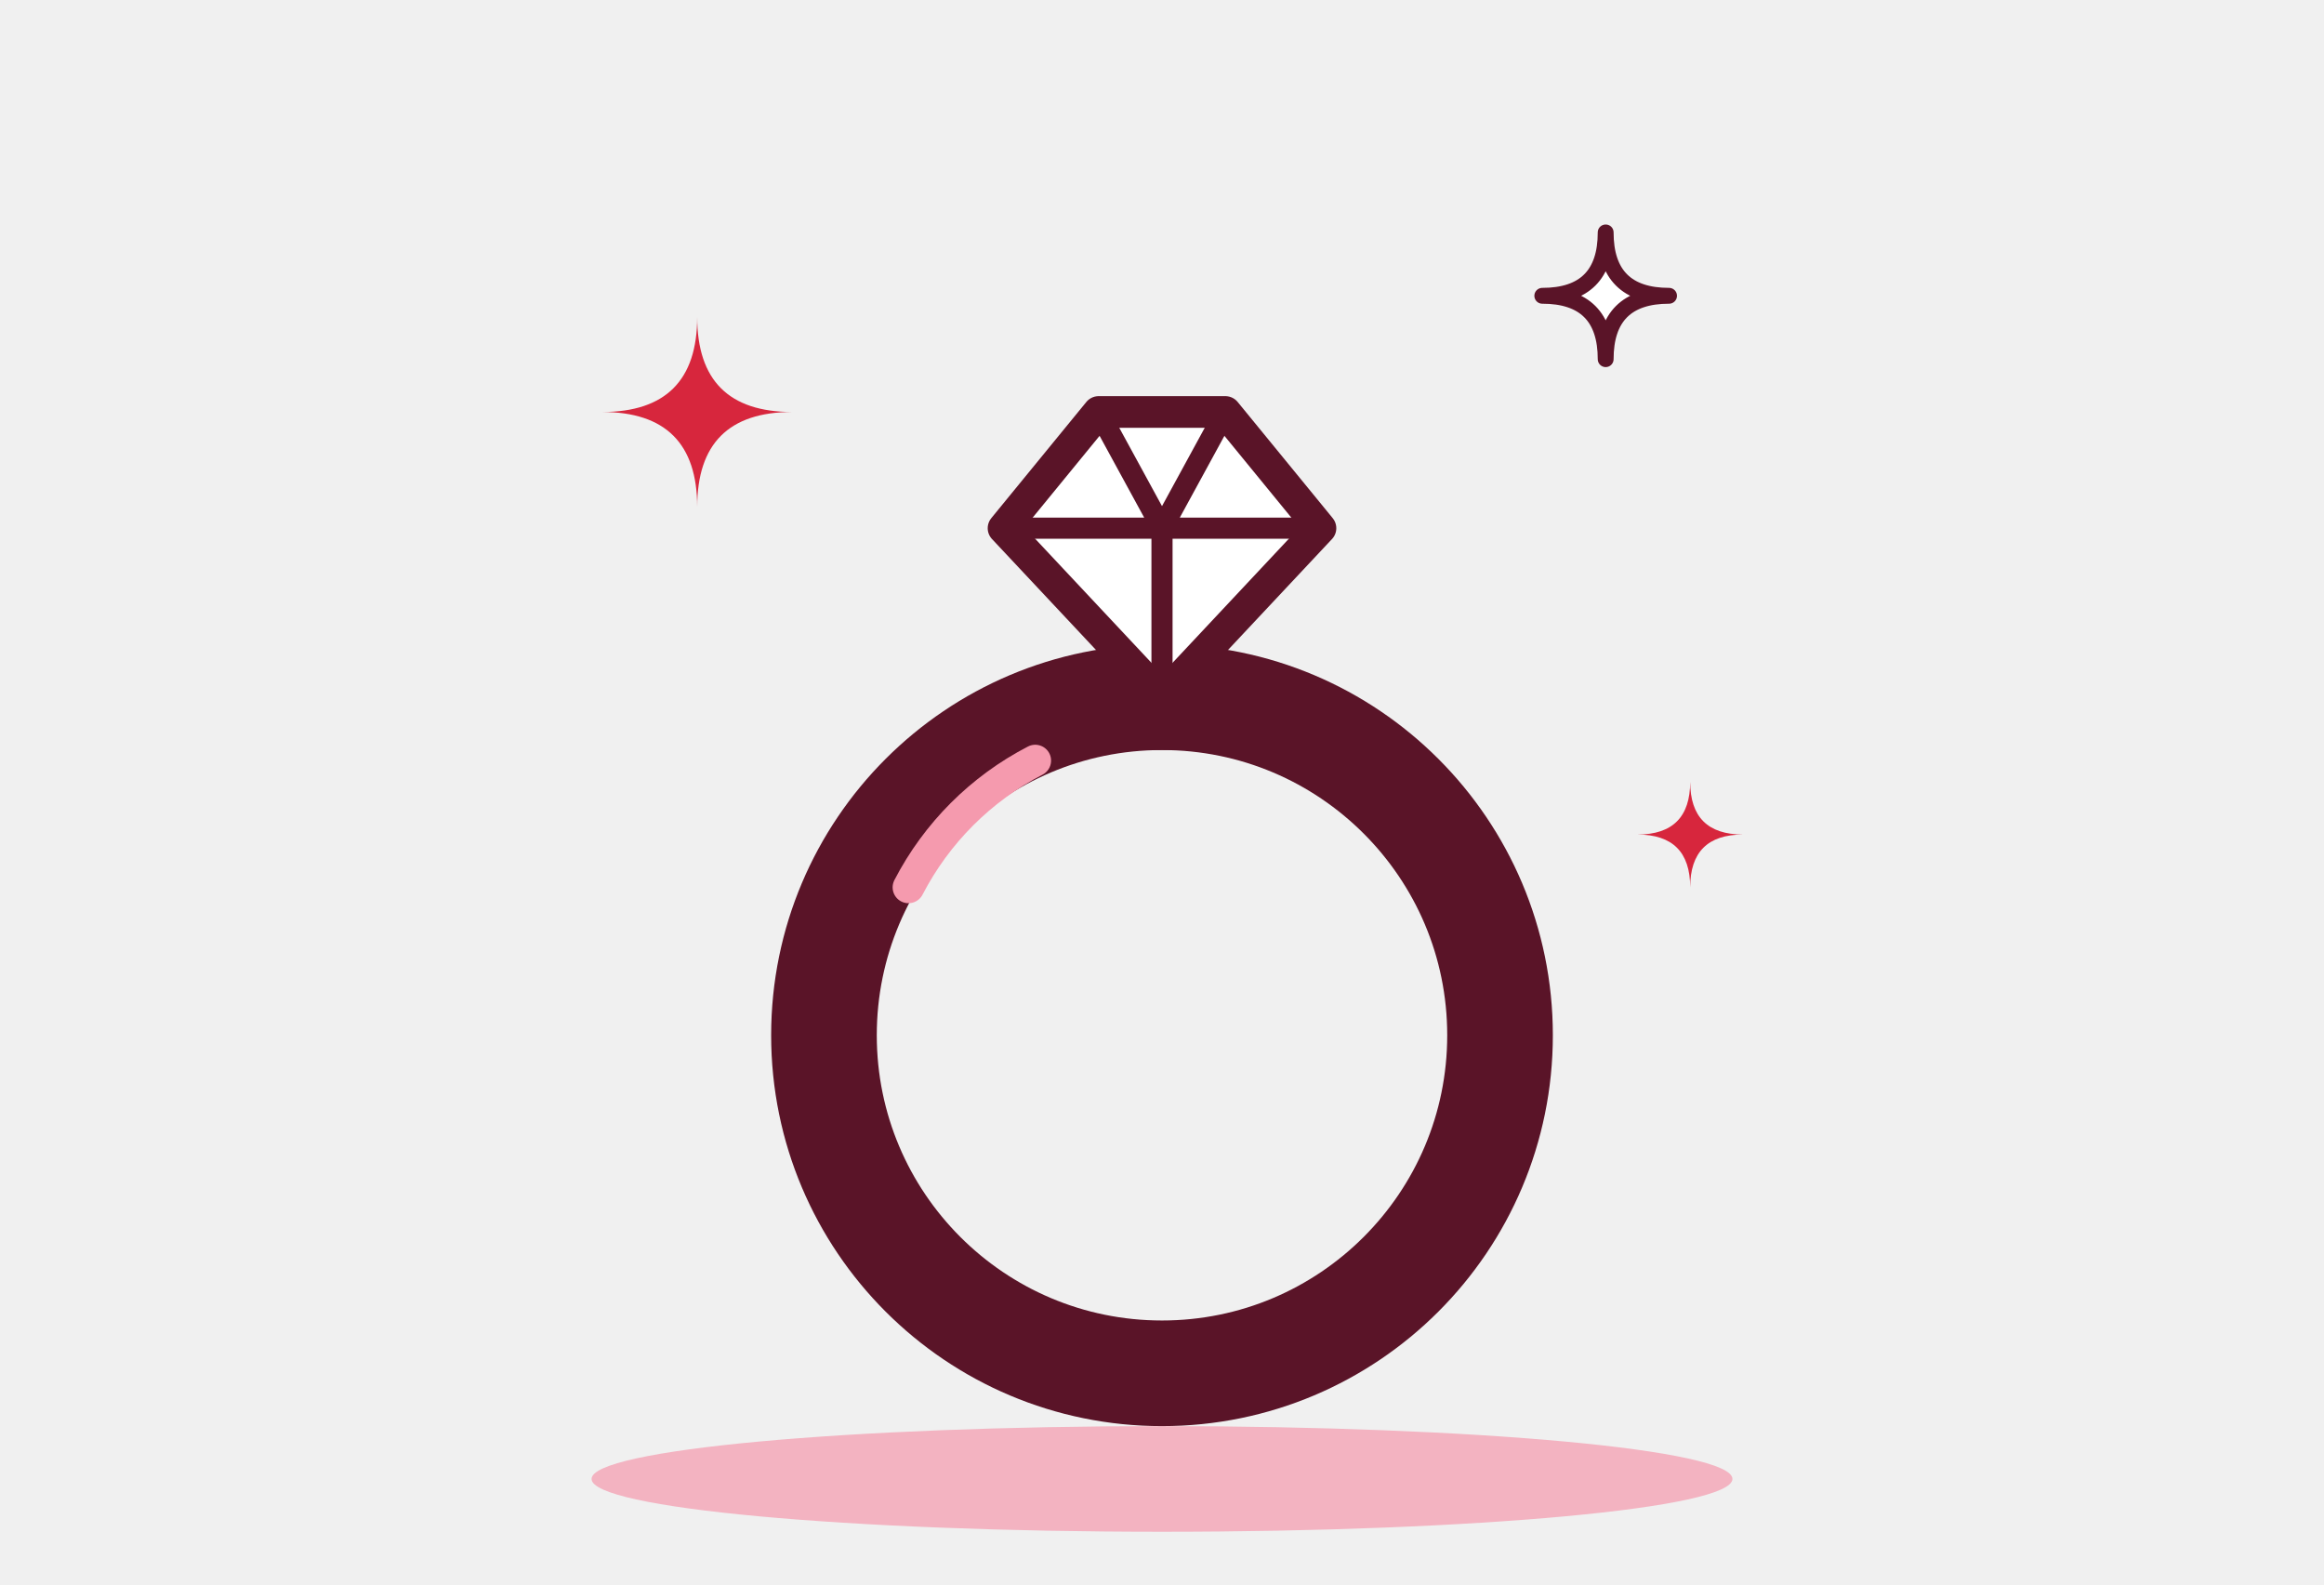
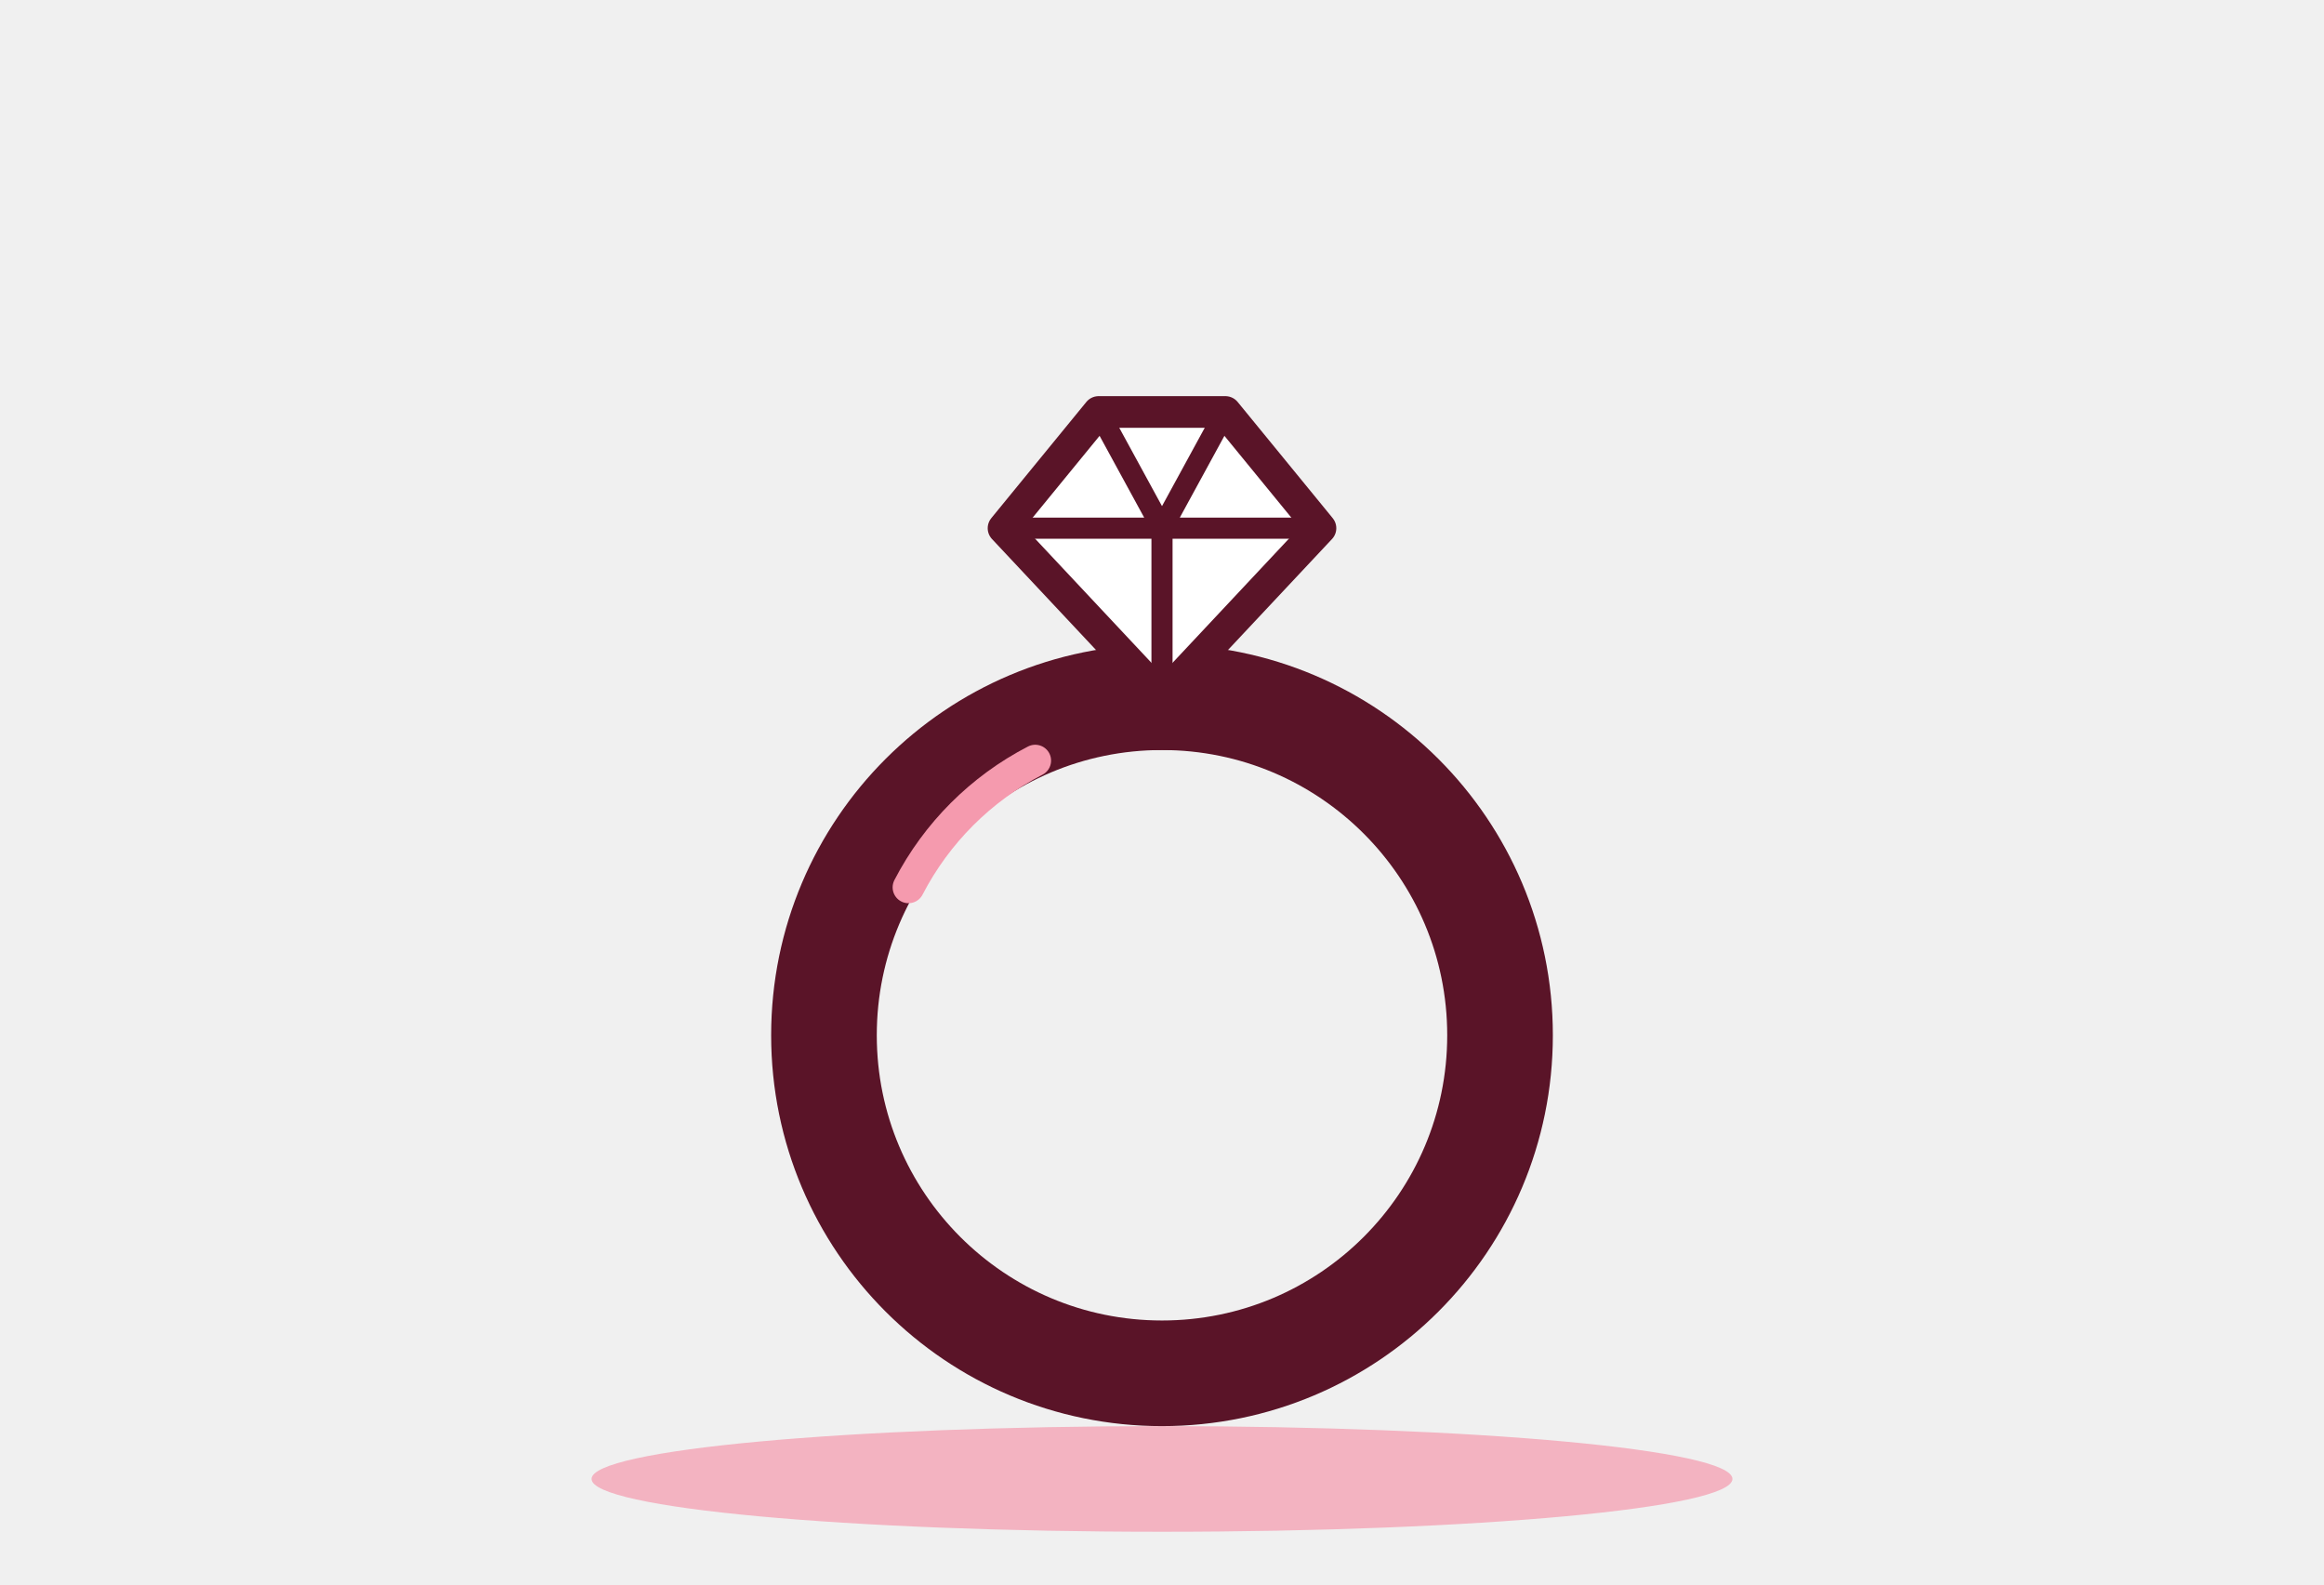
<svg xmlns="http://www.w3.org/2000/svg" viewBox="0 0 220 150">
  <ellipse cx="110" cy="140" rx="54" ry="5" fill="#F3B3C1" />
  <circle cx="110" cy="98" r="32" fill="none" stroke="#5A1428" stroke-width="10" />
  <path d="M86 84 A28 28 0 0 1 98 72" fill="none" stroke="#F59AAE" stroke-width="3" stroke-linecap="round" />
  <path d="M100 64 L120 64 L116 71 L104 71 Z" fill="#5A1428" />
  <path d="M95 50 L104 39 H116 L125 50 L110 66 Z" fill="#FFFFFF" stroke="#5A1428" stroke-width="3" stroke-linejoin="round" />
  <path d="M95 50 H125 M104 39 L110 50 L116 39 M110 50 V66" fill="none" stroke="#5A1428" stroke-width="2" stroke-linejoin="round" />
-   <path d="M66 30 Q66 39 75 39 Q66 39 66 48 Q66 39 57 39 Q66 39 66 30 Z" fill="#D7263D" />
-   <path d="M152 22 Q152 28 158 28 Q152 28 152 34 Q152 28 146 28 Q152 28 152 22 Z" fill="#FFFFFF" stroke="#5A1428" stroke-width="1.5" stroke-linejoin="round" />
-   <path d="M160 74 Q160 79 165 79 Q160 79 160 84 Q160 79 155 79 Q160 79 160 74 Z" fill="#D7263D" />
</svg>
